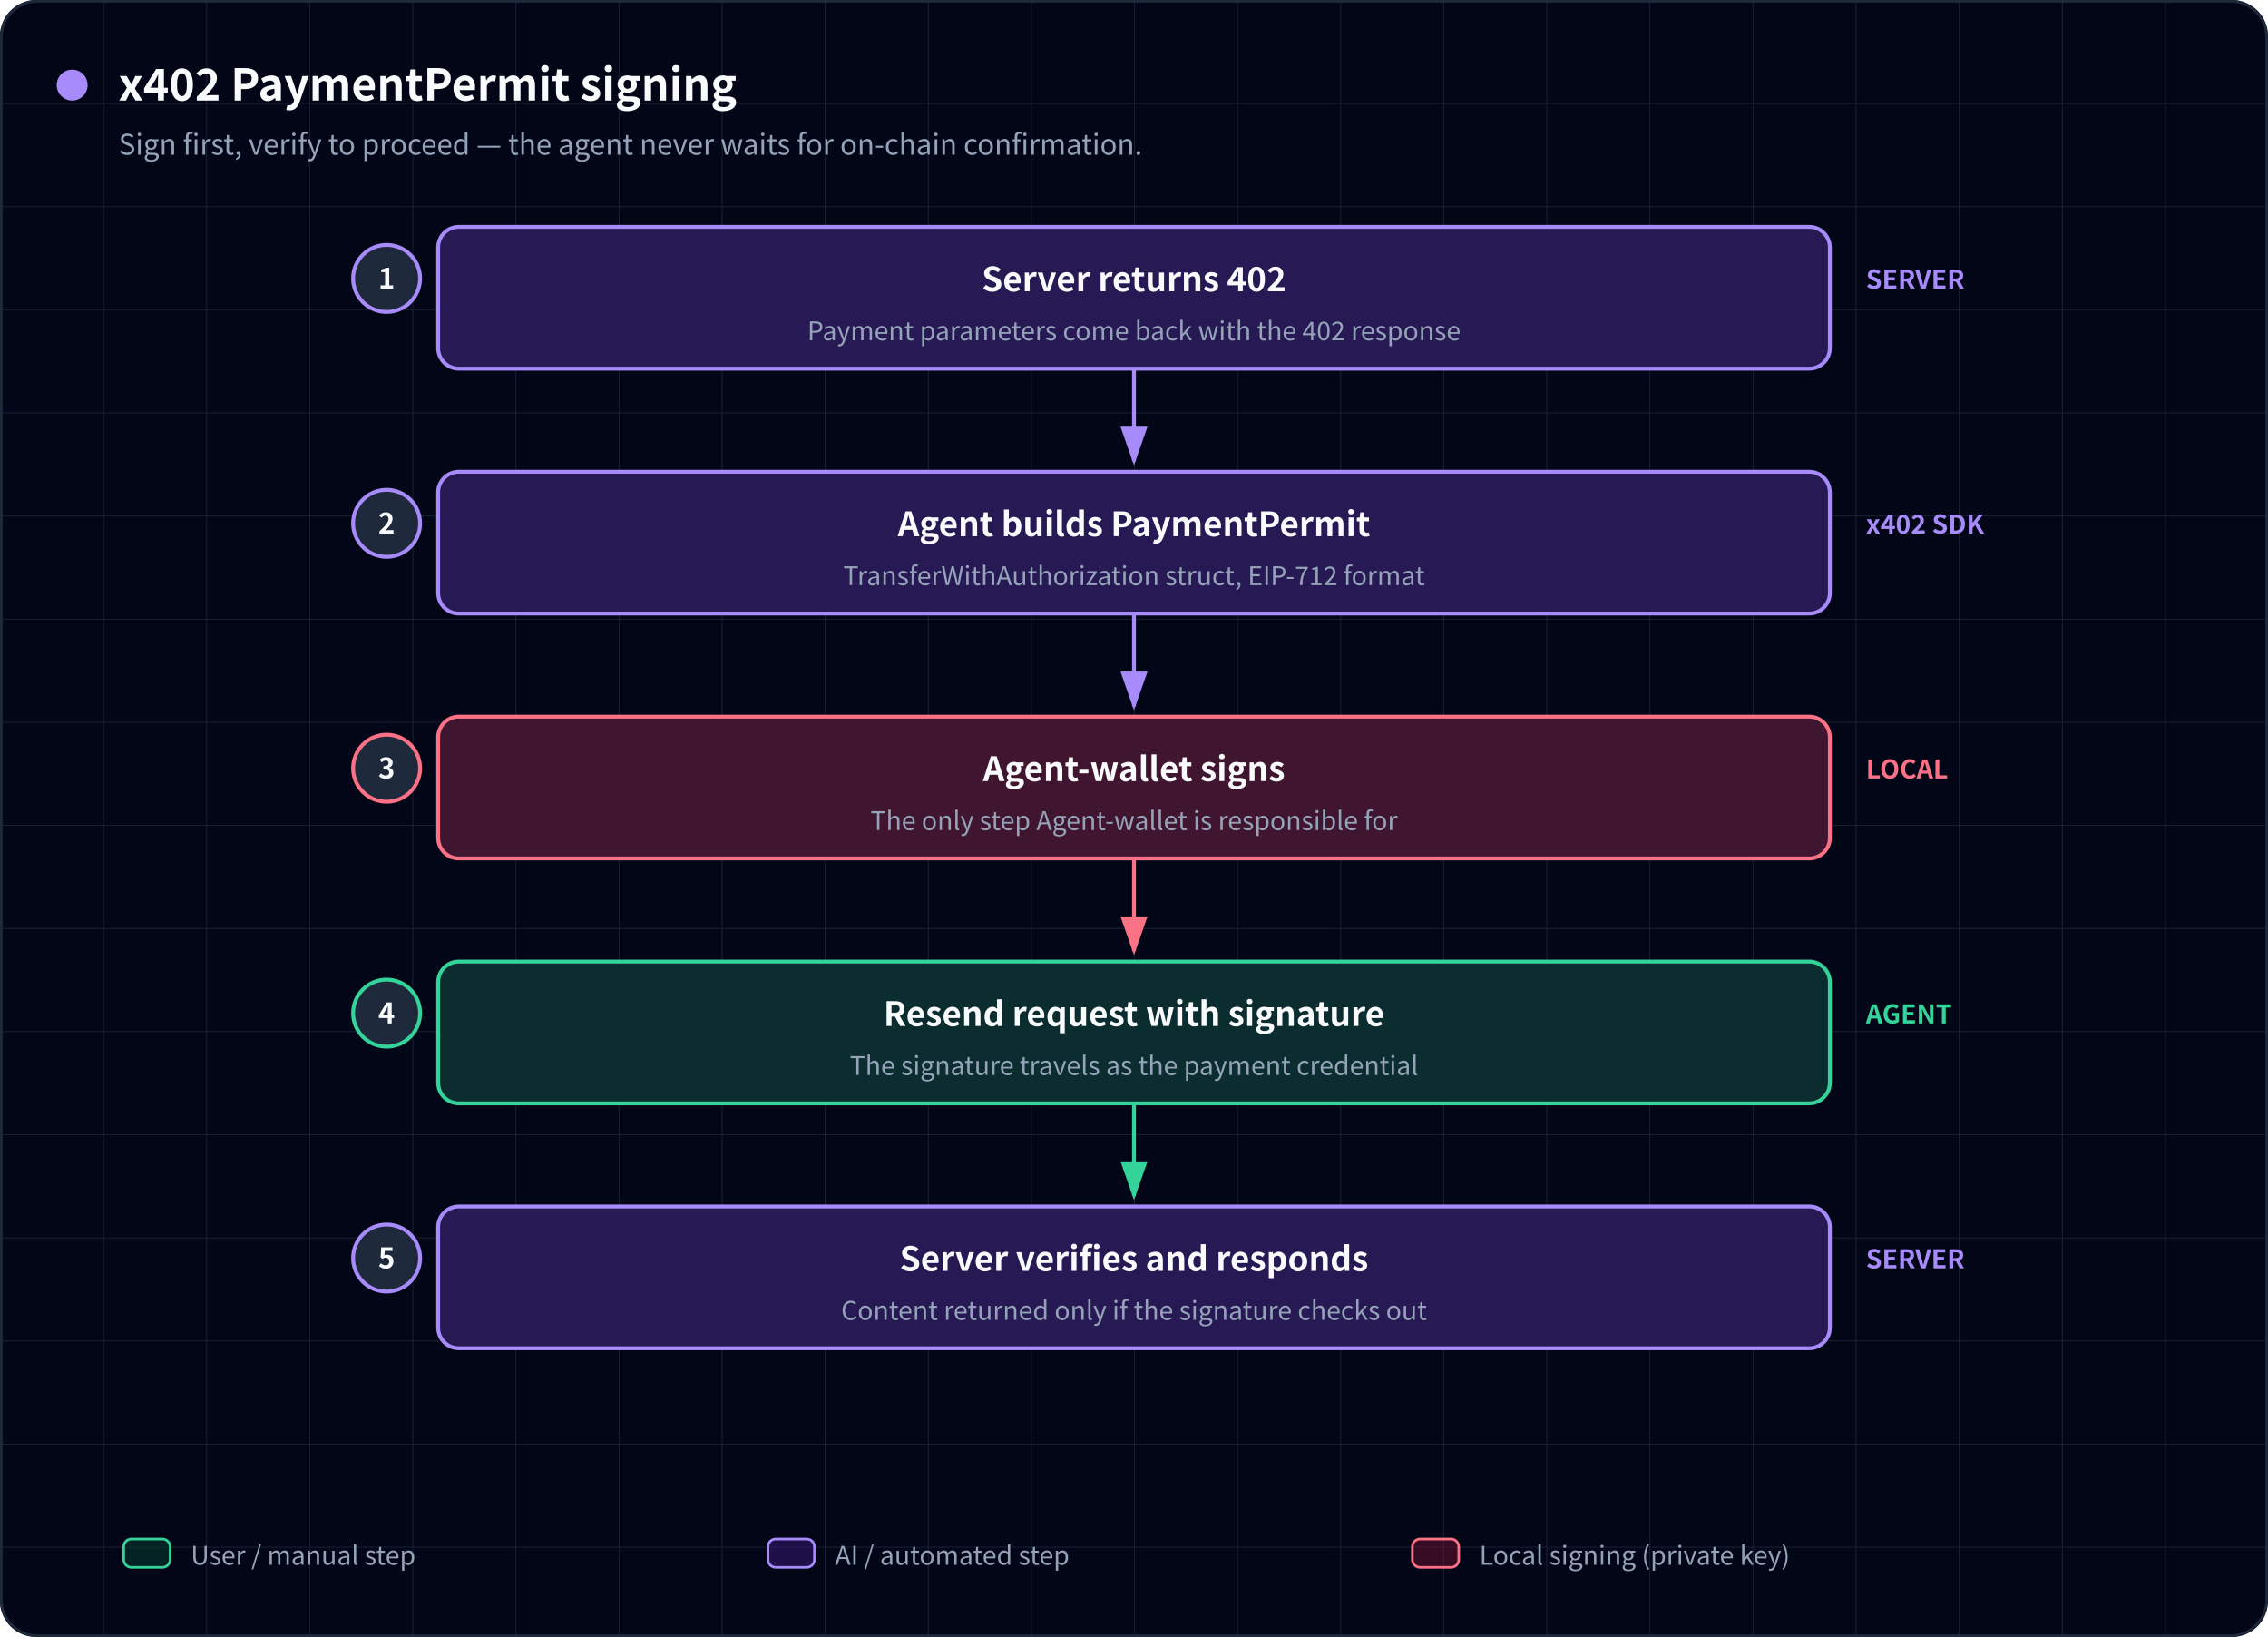
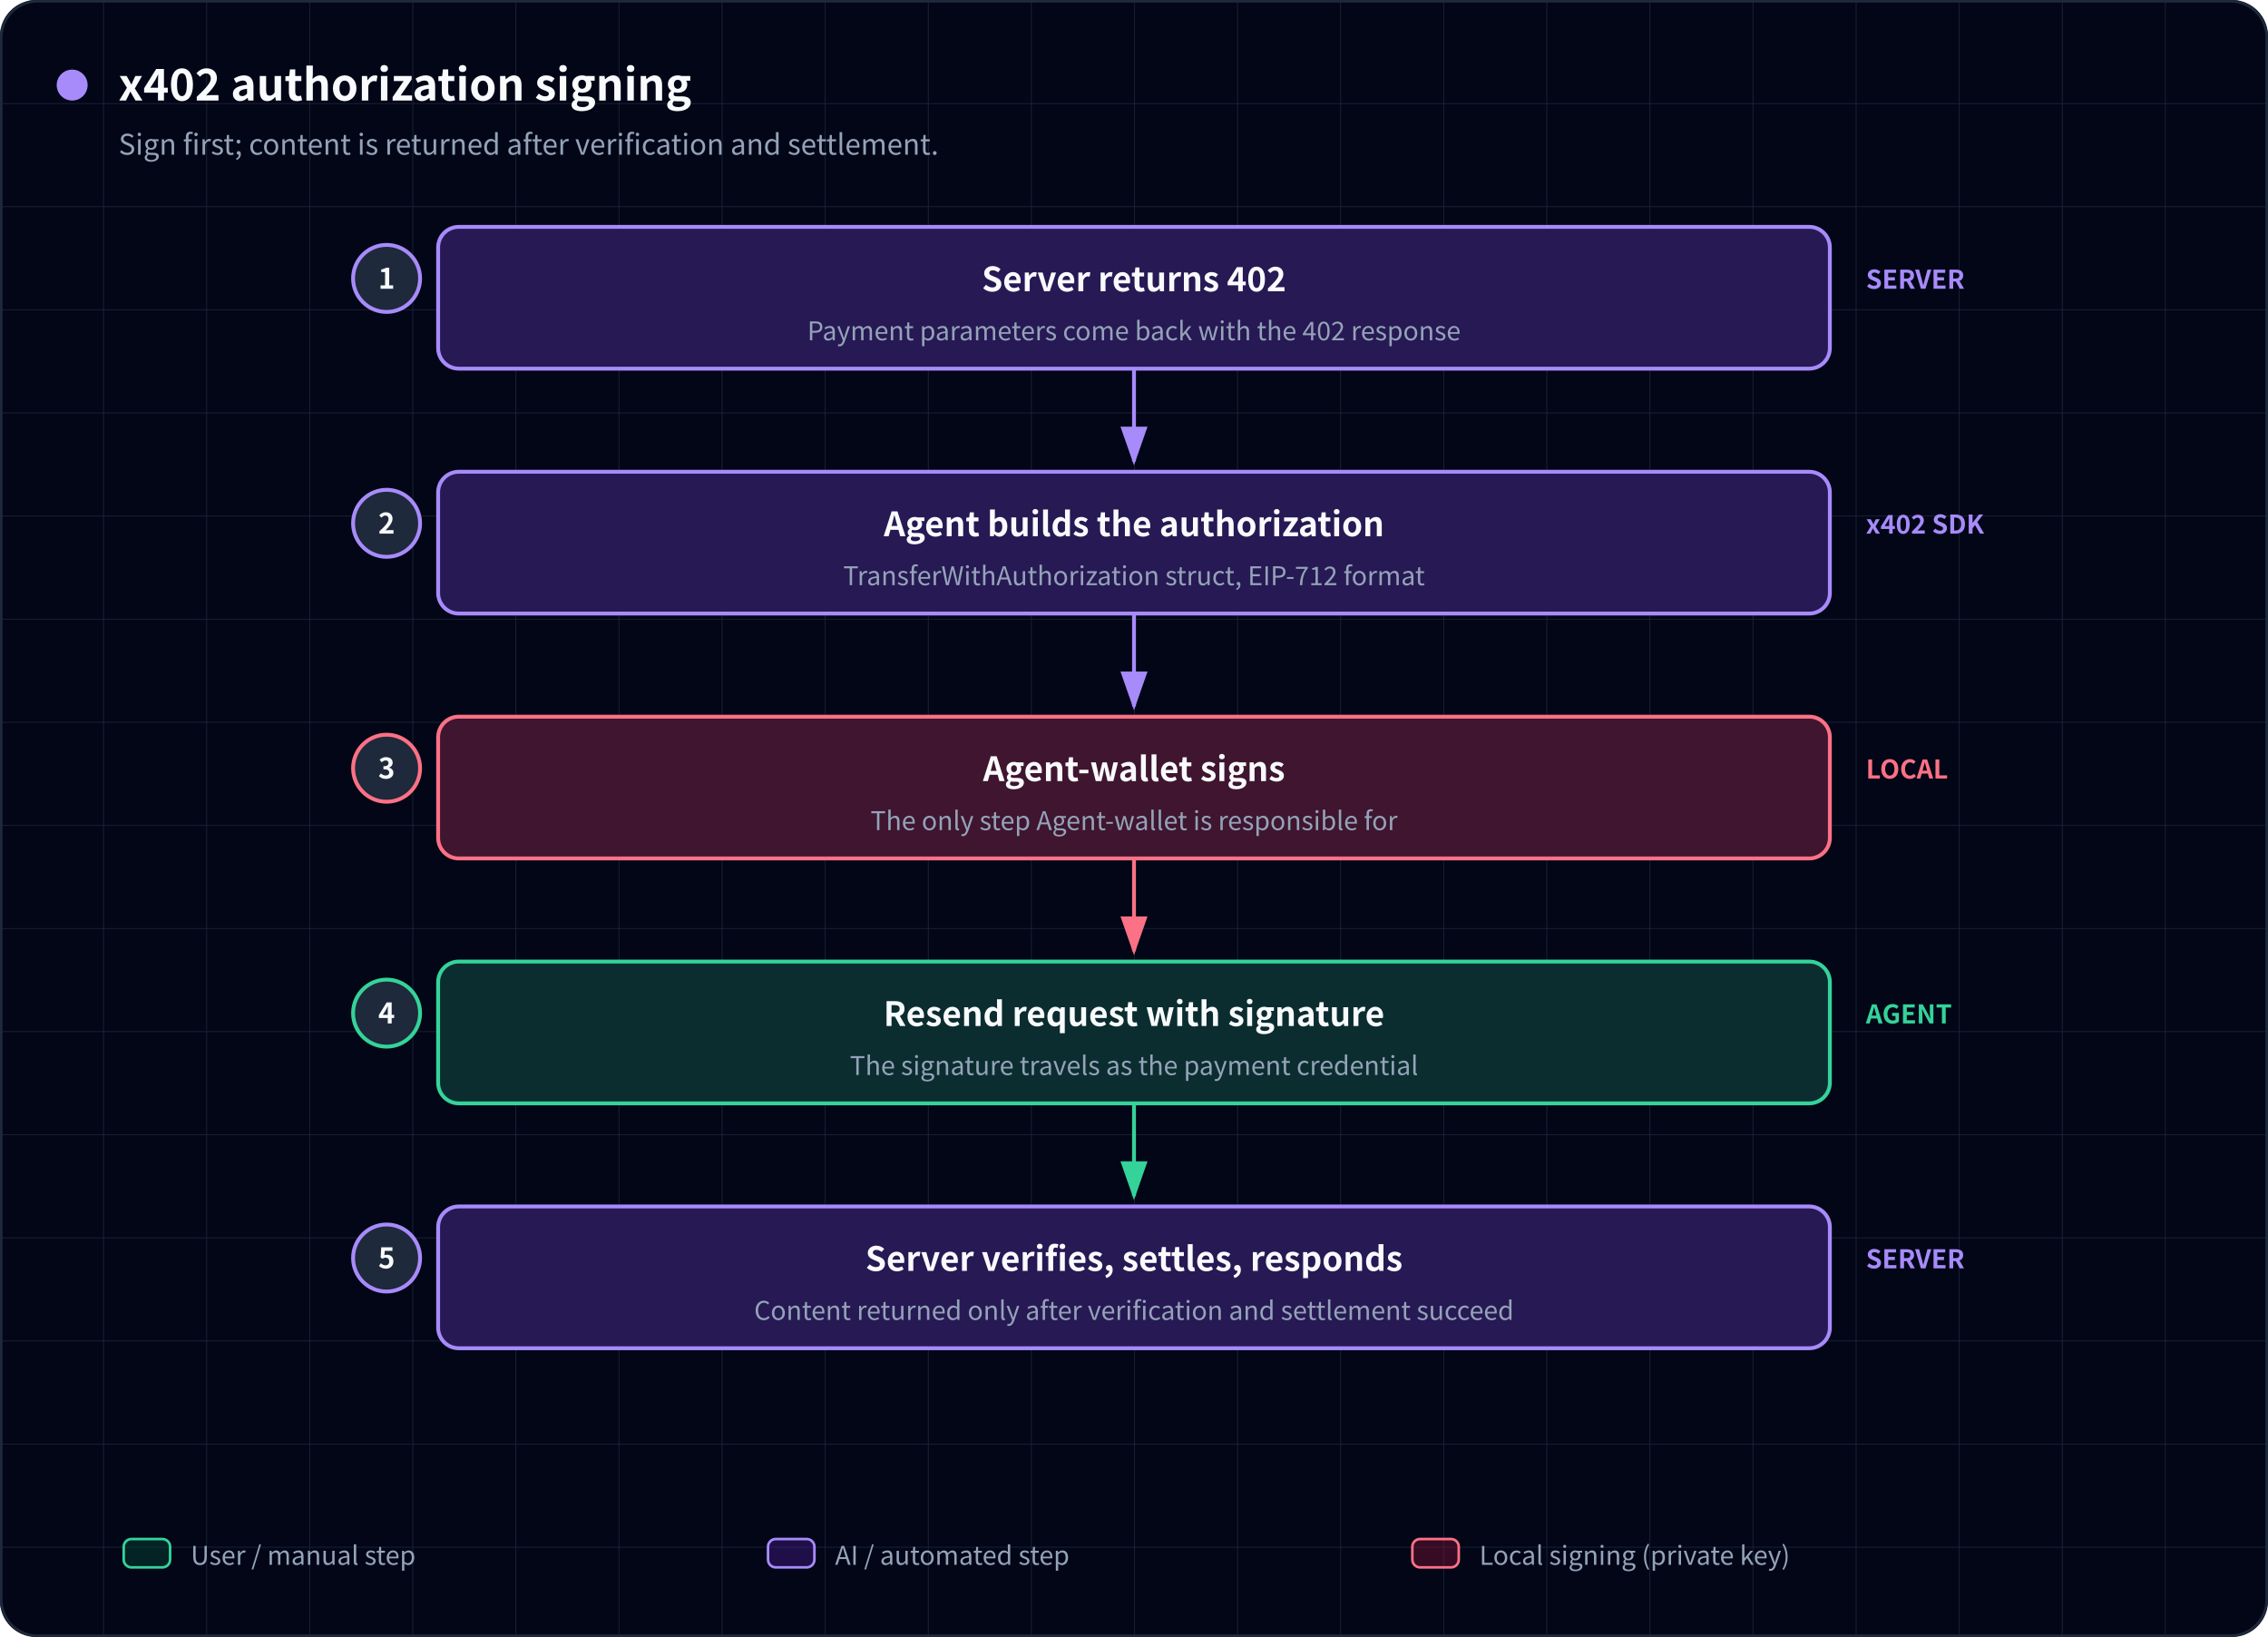
<svg xmlns="http://www.w3.org/2000/svg" viewBox="0 0 880 635" width="880" height="635" font-family="'JetBrains Mono','SFMono-Regular',Menlo,Consolas,'PingFang SC','Hiragino Sans GB','Microsoft YaHei','Noto Sans CJK SC','Noto Sans SC','Source Han Sans SC',monospace" role="img">
  <defs>
    <pattern id="grid" width="40" height="40" patternUnits="userSpaceOnUse">
      <path d="M 40 0 L 0 0 0 40" fill="none" stroke="#1e293b" stroke-width="0.5" />
    </pattern>
    <marker id="ah-slate" markerWidth="10" markerHeight="7" refX="9" refY="3.5" orient="auto">
      <polygon points="0 0, 10 3.5, 0 7" fill="#64748b" />
    </marker>
    <marker id="ah-cyan" markerWidth="10" markerHeight="7" refX="9" refY="3.5" orient="auto">
      <polygon points="0 0, 10 3.5, 0 7" fill="#22d3ee" />
    </marker>
    <marker id="ah-emerald" markerWidth="10" markerHeight="7" refX="9" refY="3.5" orient="auto">
      <polygon points="0 0, 10 3.5, 0 7" fill="#34d399" />
    </marker>
    <marker id="ah-violet" markerWidth="10" markerHeight="7" refX="9" refY="3.5" orient="auto">
      <polygon points="0 0, 10 3.5, 0 7" fill="#a78bfa" />
    </marker>
    <marker id="ah-amber" markerWidth="10" markerHeight="7" refX="9" refY="3.5" orient="auto">
      <polygon points="0 0, 10 3.5, 0 7" fill="#fbbf24" />
    </marker>
    <marker id="ah-rose" markerWidth="10" markerHeight="7" refX="9" refY="3.5" orient="auto">
      <polygon points="0 0, 10 3.5, 0 7" fill="#fb7185" />
    </marker>
  </defs>
  <rect width="880" height="635" rx="14" fill="#020617" />
  <rect width="880" height="635" rx="14" fill="url(#grid)" />
  <rect x="0.5" y="0.5" width="879" height="634" rx="14" fill="none" stroke="#1e293b" />
  <circle cx="28" cy="33" r="6" fill="#a78bfa" />
-   <text x="46" y="39" fill="#f8fafc" font-size="17" font-weight="700">x402 PaymentPermit signing</text>
-   <text x="46" y="60" fill="#94a3b8" font-size="11">Sign first, verify to proceed — the agent never waits for on-chain confirmation.</text>
+   <text x="46" y="39" fill="#f8fafc" font-size="17" font-weight="700">x402 authorization signing</text>
+   <text x="46" y="60" fill="#94a3b8" font-size="11">Sign first; content is returned after verification and settlement.</text>
  <rect x="170" y="88" width="540" height="55" rx="8" fill="#0f172a" />
  <rect x="170" y="88" width="540" height="55" rx="8" fill="rgba(76, 29, 149, 0.4)" stroke="#a78bfa" stroke-width="1.5" />
  <text x="440.0" y="113" fill="#f8fafc" font-size="13" font-weight="600" text-anchor="middle">Server returns 402</text>
  <text x="440.0" y="132" fill="#94a3b8" font-size="10" text-anchor="middle">Payment parameters come back with the 402 response</text>
  <circle cx="150" cy="108" r="13" fill="#1e293b" stroke="#a78bfa" stroke-width="1.5" />
  <text x="150" y="112" fill="#f8fafc" font-size="11" font-weight="700" text-anchor="middle">1</text>
  <text x="724" y="112" fill="#a78bfa" font-size="10" font-weight="600">SERVER</text>
  <line x1="440.0" y1="143" x2="440.0" y2="179" stroke="#a78bfa" stroke-width="1.5" marker-end="url(#ah-violet)" />
  <rect x="170" y="183" width="540" height="55" rx="8" fill="#0f172a" />
  <rect x="170" y="183" width="540" height="55" rx="8" fill="rgba(76, 29, 149, 0.4)" stroke="#a78bfa" stroke-width="1.5" />
-   <text x="440.0" y="208" fill="#f8fafc" font-size="13" font-weight="600" text-anchor="middle">Agent builds PaymentPermit</text>
+   <text x="440.0" y="208" fill="#f8fafc" font-size="13" font-weight="600" text-anchor="middle">Agent builds the authorization</text>
  <text x="440.0" y="227" fill="#94a3b8" font-size="10" text-anchor="middle">TransferWithAuthorization struct, EIP-712 format</text>
  <circle cx="150" cy="203" r="13" fill="#1e293b" stroke="#a78bfa" stroke-width="1.5" />
  <text x="150" y="207" fill="#f8fafc" font-size="11" font-weight="700" text-anchor="middle">2</text>
  <text x="724" y="207" fill="#a78bfa" font-size="10" font-weight="600">x402 SDK</text>
  <line x1="440.0" y1="238" x2="440.0" y2="274" stroke="#a78bfa" stroke-width="1.5" marker-end="url(#ah-violet)" />
  <rect x="170" y="278" width="540" height="55" rx="8" fill="#0f172a" />
  <rect x="170" y="278" width="540" height="55" rx="8" fill="rgba(136, 19, 55, 0.4)" stroke="#fb7185" stroke-width="1.5" />
  <text x="440.0" y="303" fill="#f8fafc" font-size="13" font-weight="600" text-anchor="middle">Agent-wallet signs</text>
  <text x="440.0" y="322" fill="#94a3b8" font-size="10" text-anchor="middle">The only step Agent-wallet is responsible for</text>
  <circle cx="150" cy="298" r="13" fill="#1e293b" stroke="#fb7185" stroke-width="1.5" />
  <text x="150" y="302" fill="#f8fafc" font-size="11" font-weight="700" text-anchor="middle">3</text>
  <text x="724" y="302" fill="#fb7185" font-size="10" font-weight="600">LOCAL</text>
  <line x1="440.0" y1="333" x2="440.0" y2="369" stroke="#fb7185" stroke-width="1.5" marker-end="url(#ah-rose)" />
  <rect x="170" y="373" width="540" height="55" rx="8" fill="#0f172a" />
  <rect x="170" y="373" width="540" height="55" rx="8" fill="rgba(6, 78, 59, 0.4)" stroke="#34d399" stroke-width="1.5" />
  <text x="440.0" y="398" fill="#f8fafc" font-size="13" font-weight="600" text-anchor="middle">Resend request with signature</text>
  <text x="440.0" y="417" fill="#94a3b8" font-size="10" text-anchor="middle">The signature travels as the payment credential</text>
  <circle cx="150" cy="393" r="13" fill="#1e293b" stroke="#34d399" stroke-width="1.5" />
  <text x="150" y="397" fill="#f8fafc" font-size="11" font-weight="700" text-anchor="middle">4</text>
  <text x="724" y="397" fill="#34d399" font-size="10" font-weight="600">AGENT</text>
  <line x1="440.0" y1="428" x2="440.0" y2="464" stroke="#34d399" stroke-width="1.5" marker-end="url(#ah-emerald)" />
  <rect x="170" y="468" width="540" height="55" rx="8" fill="#0f172a" />
  <rect x="170" y="468" width="540" height="55" rx="8" fill="rgba(76, 29, 149, 0.4)" stroke="#a78bfa" stroke-width="1.5" />
-   <text x="440.0" y="493" fill="#f8fafc" font-size="13" font-weight="600" text-anchor="middle">Server verifies and responds</text>
-   <text x="440.0" y="512" fill="#94a3b8" font-size="10" text-anchor="middle">Content returned only if the signature checks out</text>
+   <text x="440.0" y="493" fill="#f8fafc" font-size="13" font-weight="600" text-anchor="middle">Server verifies, settles, responds</text>
+   <text x="440.0" y="512" fill="#94a3b8" font-size="10" text-anchor="middle">Content returned only after verification and settlement succeed</text>
  <circle cx="150" cy="488" r="13" fill="#1e293b" stroke="#a78bfa" stroke-width="1.5" />
  <text x="150" y="492" fill="#f8fafc" font-size="11" font-weight="700" text-anchor="middle">5</text>
  <text x="724" y="492" fill="#a78bfa" font-size="10" font-weight="600">SERVER</text>
  <rect x="48" y="597" width="18" height="11" rx="3" fill="rgba(6, 78, 59, 0.4)" stroke="#34d399" stroke-width="1" />
  <text x="74" y="607" fill="#94a3b8" font-size="10">User / manual step</text>
  <rect x="298" y="597" width="18" height="11" rx="3" fill="rgba(76, 29, 149, 0.4)" stroke="#a78bfa" stroke-width="1" />
  <text x="324" y="607" fill="#94a3b8" font-size="10">AI / automated step</text>
  <rect x="548" y="597" width="18" height="11" rx="3" fill="rgba(136, 19, 55, 0.4)" stroke="#fb7185" stroke-width="1" />
  <text x="574" y="607" fill="#94a3b8" font-size="10">Local signing (private key)</text>
</svg>
